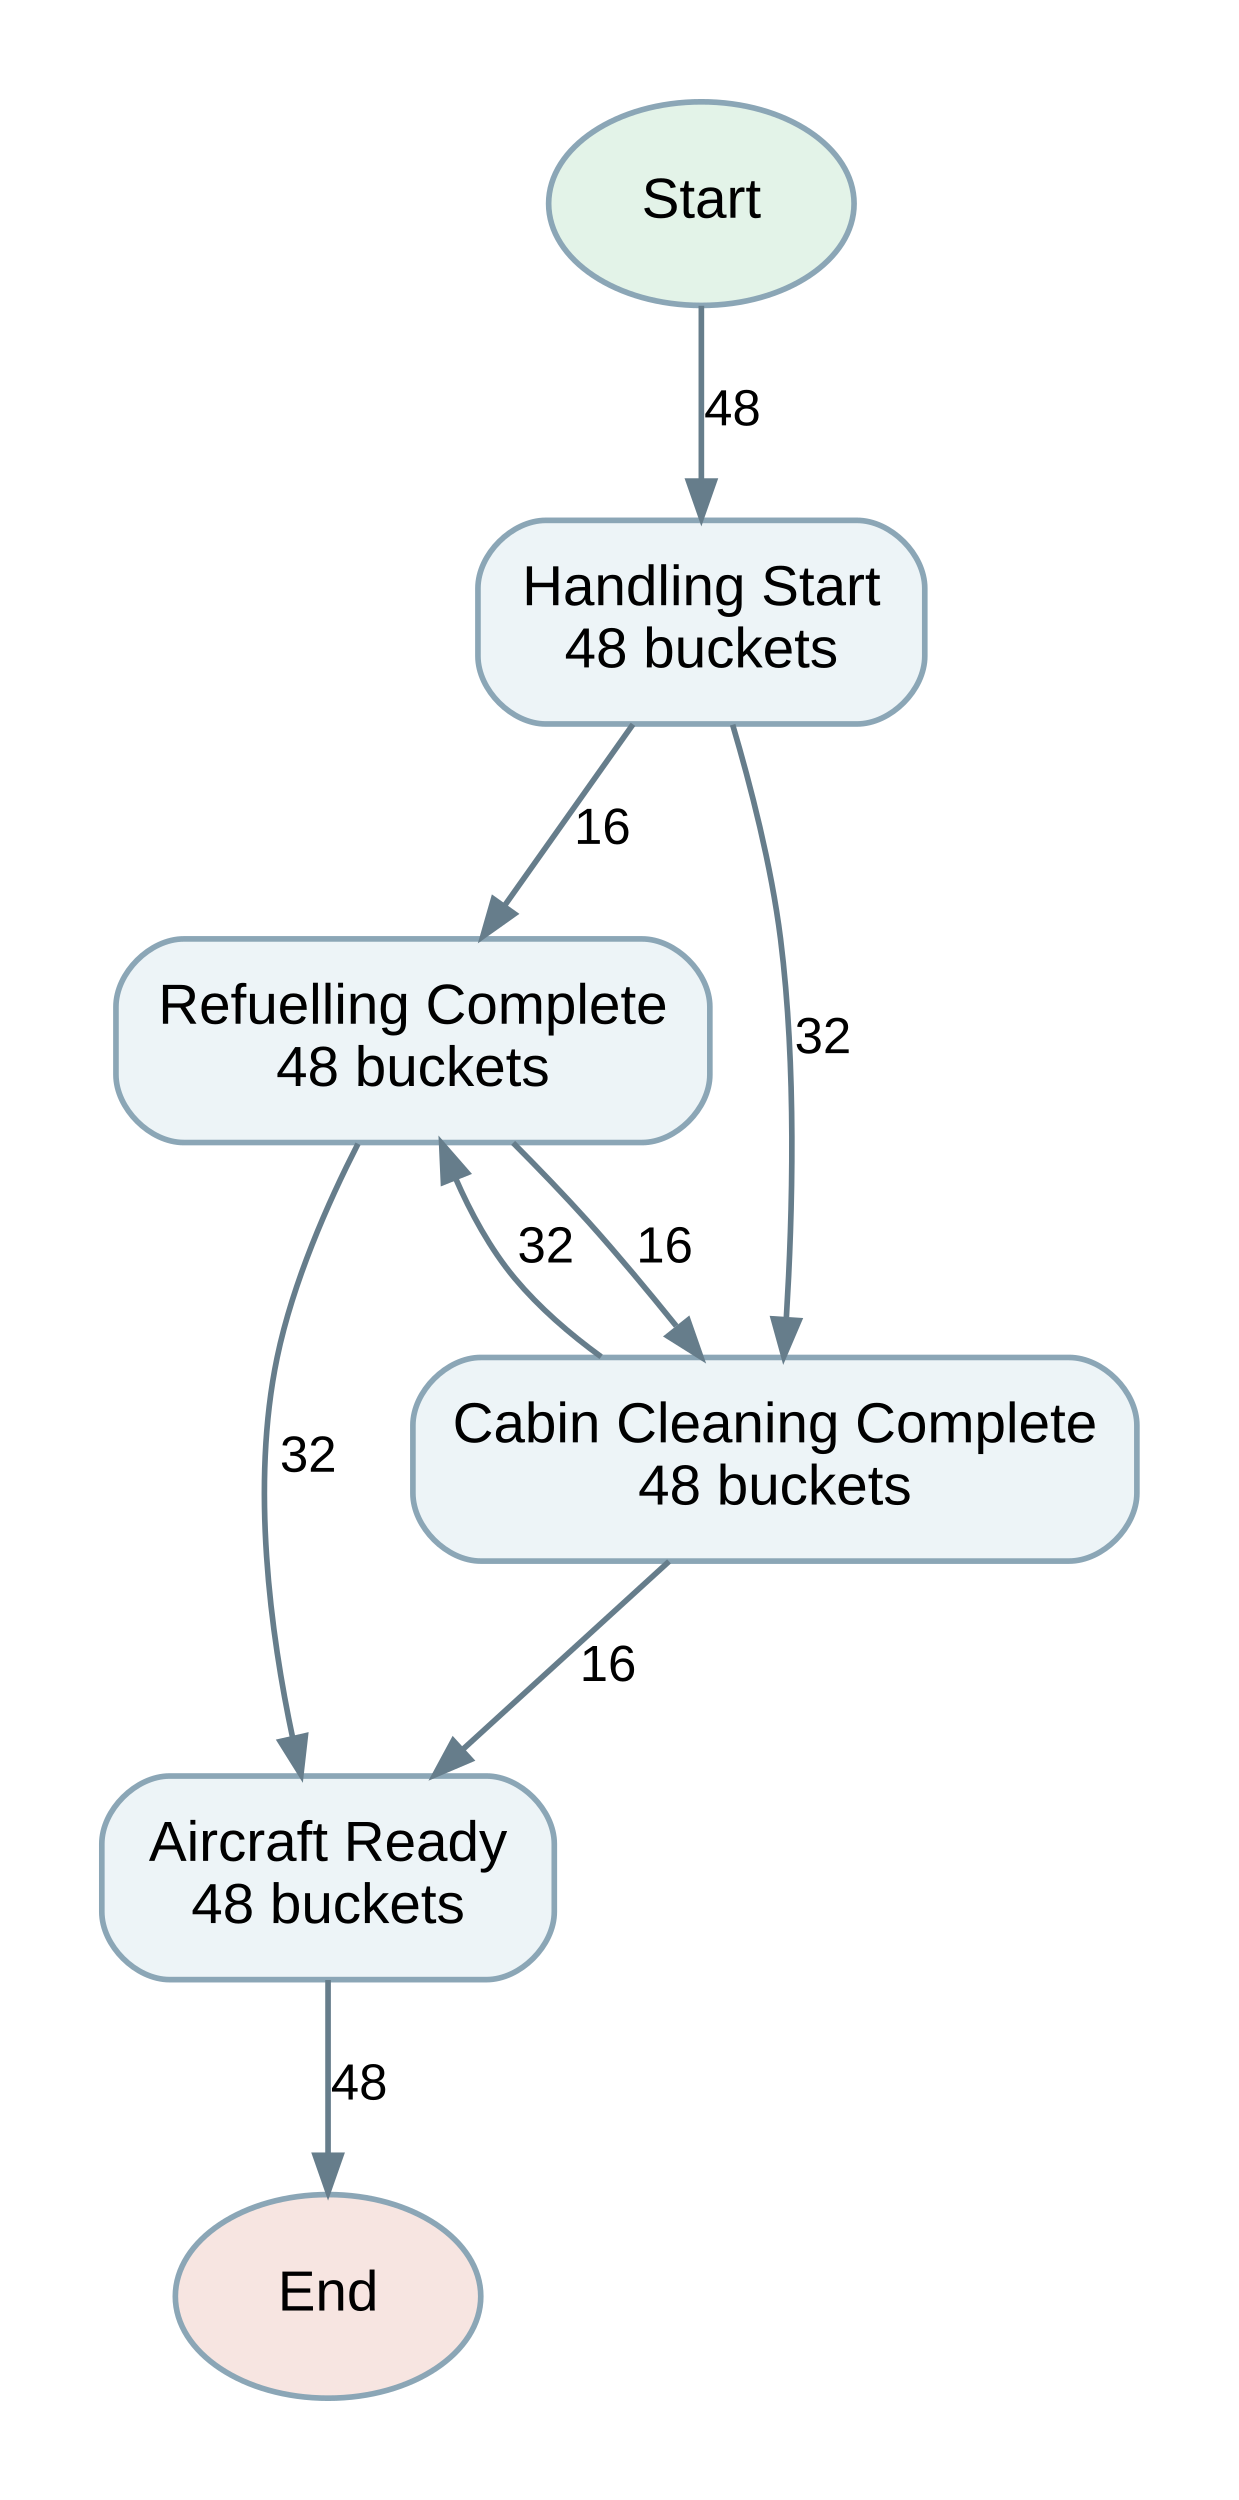
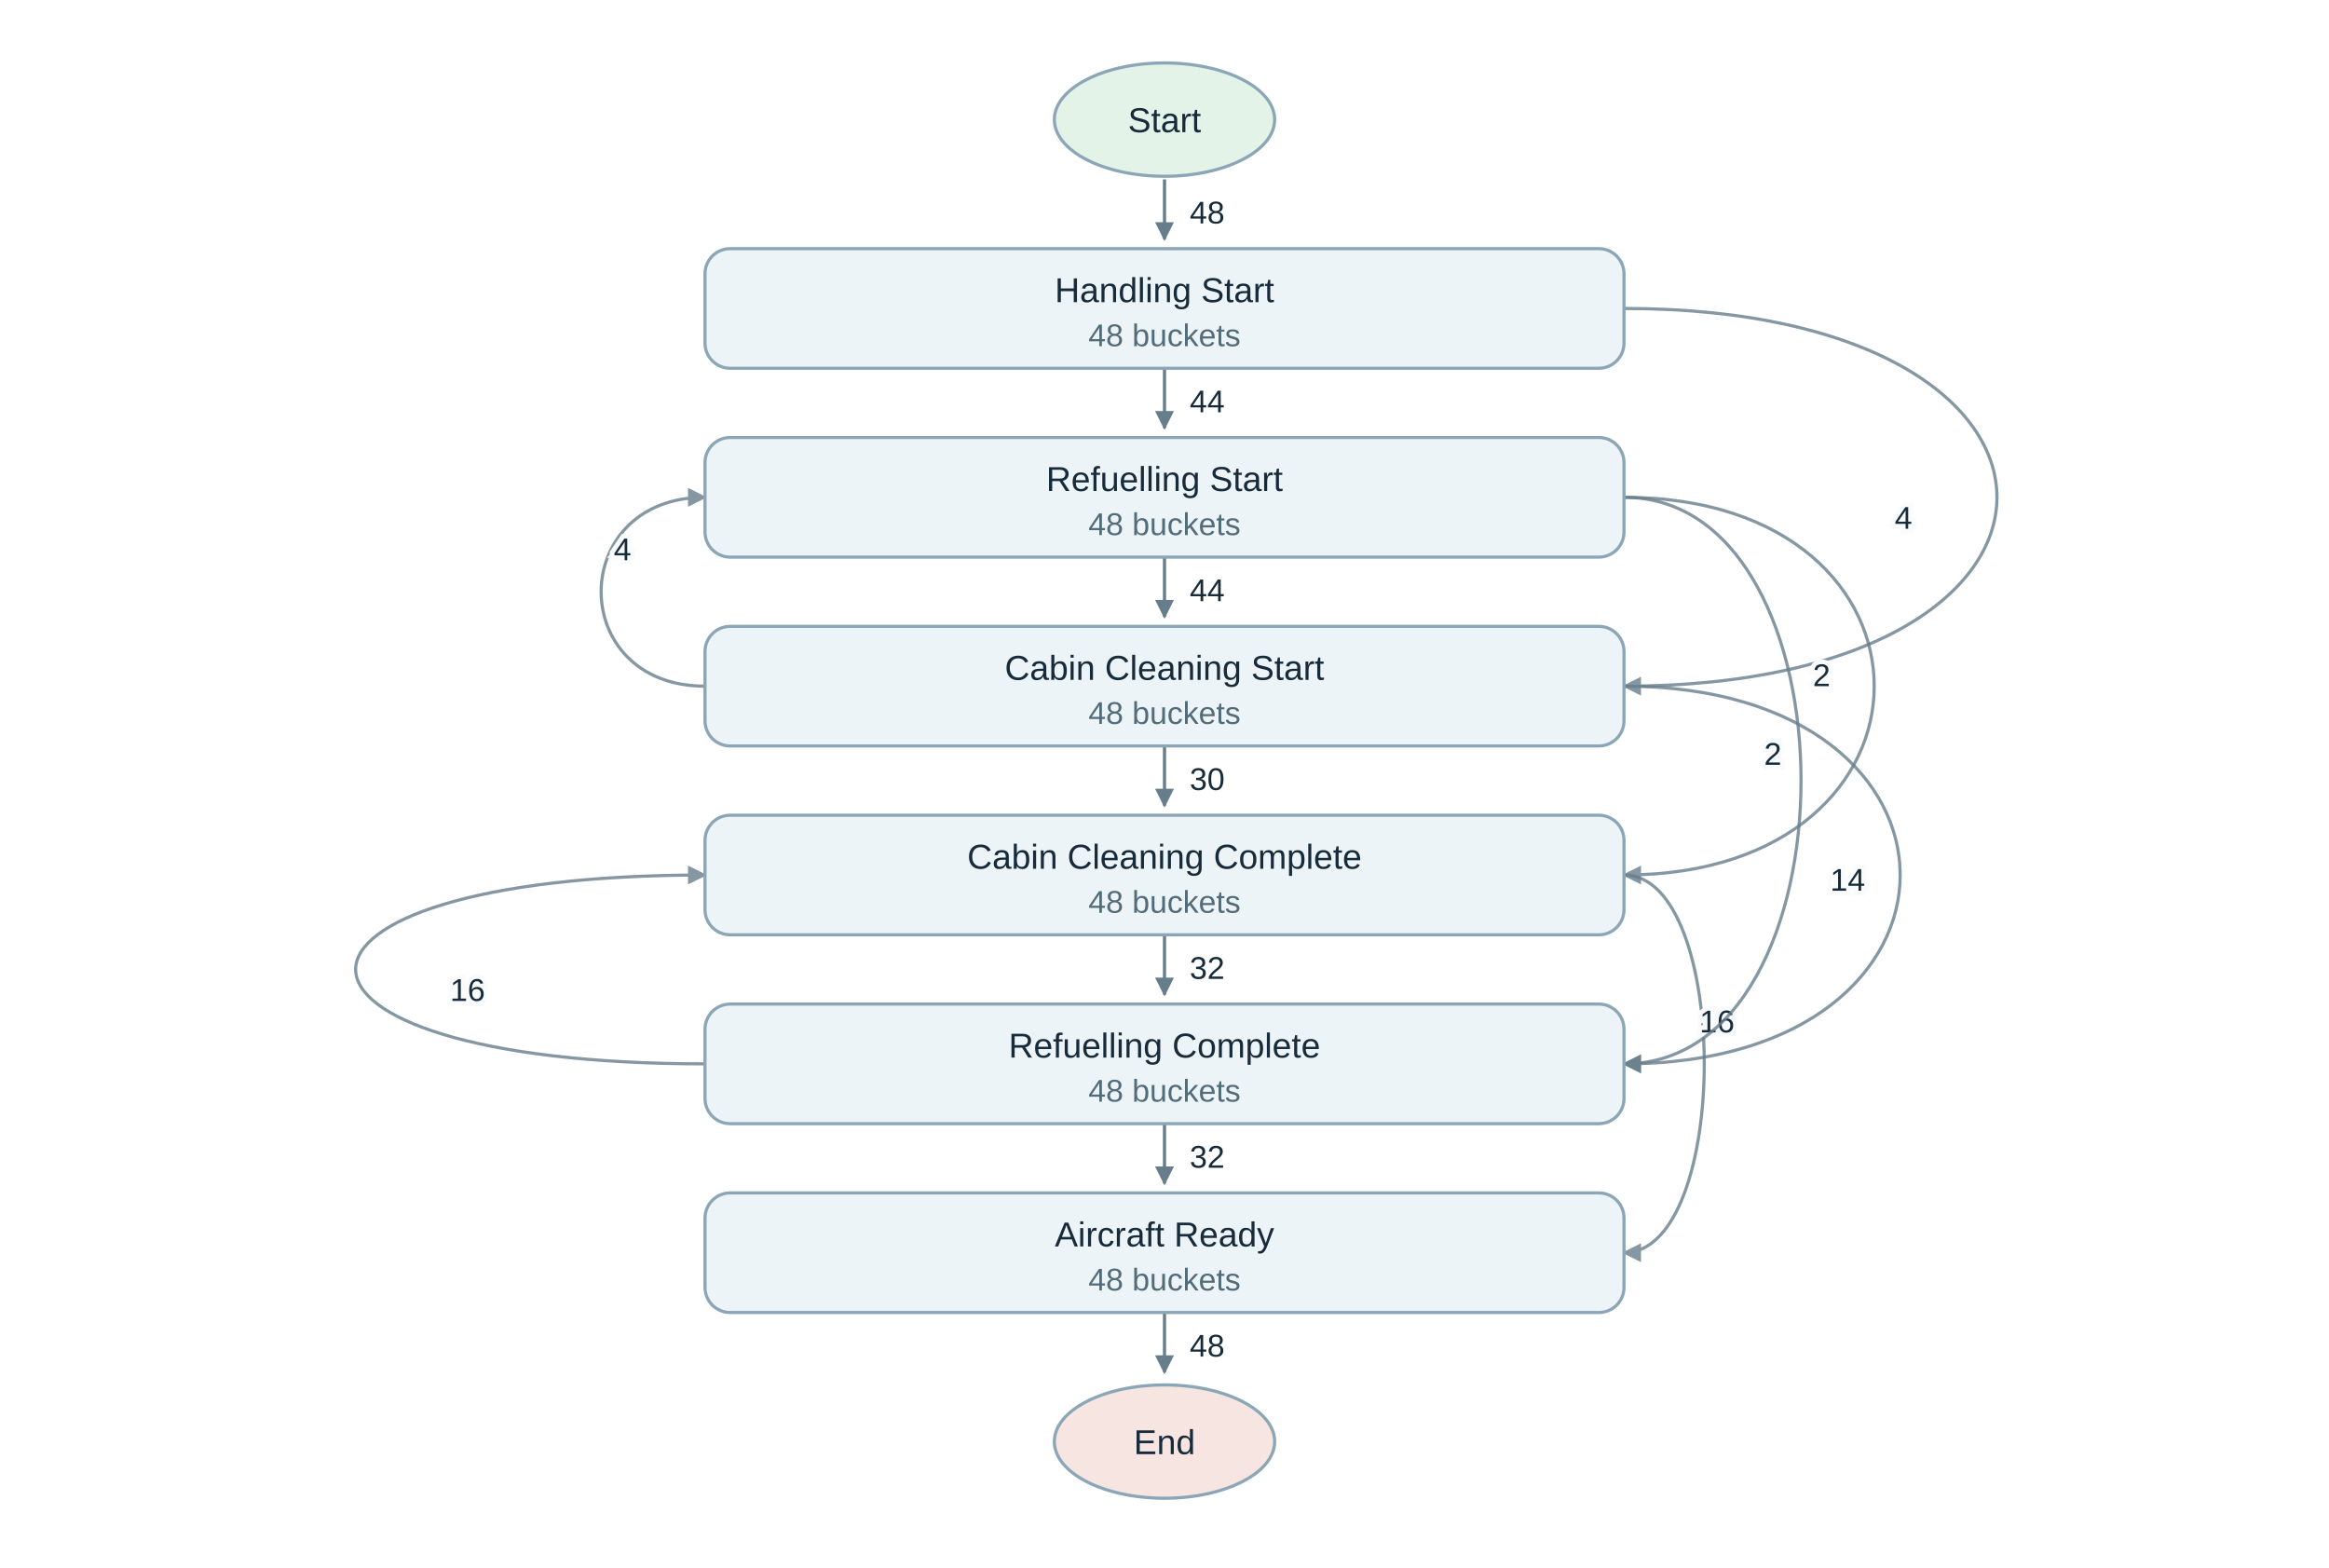
- <svg xmlns="http://www.w3.org/2000/svg" width="219pt" height="442pt" viewBox="0.00 0.00 219.00 442.00">
-   <g id="graph0" class="graph" transform="scale(1 1) rotate(0) translate(18 424)">
-     <g id="node1" class="node">
-       <ellipse fill="#e3f3e8" stroke="#8ba6b6" cx="106" cy="-388" rx="27" ry="18" />
-       <text text-anchor="middle" x="106" y="-385.5" font-family="Arial" font-size="10.00">Start</text>
-     </g>
-     <g id="node3" class="node">
-       <path fill="#edf4f7" stroke="#8ba6b6" d="M133.5,-332C133.5,-332 78.5,-332 78.5,-332 72.5,-332 66.5,-326 66.5,-320 66.5,-320 66.5,-308 66.5,-308 66.5,-302 72.5,-296 78.5,-296 78.5,-296 133.5,-296 133.5,-296 139.5,-296 145.5,-302 145.5,-308 145.5,-308 145.5,-320 145.5,-320 145.5,-326 139.5,-332 133.5,-332" />
-       <text text-anchor="middle" x="106" y="-317" font-family="Arial" font-size="10.00">Handling Start</text>
-       <text text-anchor="middle" x="106" y="-306" font-family="Arial" font-size="10.00">48 buckets</text>
-     </g>
-     <g id="edge1" class="edge">
-       <path fill="none" stroke="#667d8b" d="M106,-369.94C106,-360.75 106,-349.25 106,-339.16" />
-       <polygon fill="#667d8b" stroke="#667d8b" points="108.28,-338.94 106,-332.44 103.73,-338.94 108.28,-338.94" />
-       <text text-anchor="middle" x="111.5" y="-348.8" font-family="Arial" font-size="9.00">48</text>
-     </g>
-     <g id="node2" class="node">
-       <ellipse fill="#f7e5e1" stroke="#8ba6b6" cx="40" cy="-18" rx="27" ry="18" />
-       <text text-anchor="middle" x="40" y="-15.5" font-family="Arial" font-size="10.00">End</text>
-     </g>
-     <g id="node4" class="node">
-       <path fill="#edf4f7" stroke="#8ba6b6" d="M95.5,-258C95.5,-258 14.5,-258 14.5,-258 8.5,-258 2.5,-252 2.5,-246 2.5,-246 2.5,-234 2.5,-234 2.5,-228 8.5,-222 14.5,-222 14.5,-222 95.5,-222 95.5,-222 101.5,-222 107.5,-228 107.5,-234 107.5,-234 107.5,-246 107.5,-246 107.5,-252 101.5,-258 95.5,-258" />
-       <text text-anchor="middle" x="55" y="-243" font-family="Arial" font-size="10.00">Refuelling Complete</text>
-       <text text-anchor="middle" x="55" y="-232" font-family="Arial" font-size="10.00">48 buckets</text>
-     </g>
-     <g id="edge5" class="edge">
-       <path fill="none" stroke="#667d8b" d="M93.91,-295.94C87.15,-286.39 78.64,-274.37 71.29,-264" />
-       <polygon fill="#667d8b" stroke="#667d8b" points="72.97,-262.43 67.35,-258.44 69.25,-265.06 72.97,-262.43" />
-       <text text-anchor="middle" x="88.5" y="-274.8" font-family="Arial" font-size="9.00">16</text>
-     </g>
-     <g id="node5" class="node">
-       <path fill="#edf4f7" stroke="#8ba6b6" d="M171,-184C171,-184 67,-184 67,-184 61,-184 55,-178 55,-172 55,-172 55,-160 55,-160 55,-154 61,-148 67,-148 67,-148 171,-148 171,-148 177,-148 183,-154 183,-160 183,-160 183,-172 183,-172 183,-178 177,-184 171,-184" />
-       <text text-anchor="middle" x="119" y="-169" font-family="Arial" font-size="10.00">Cabin Cleaning Complete</text>
-       <text text-anchor="middle" x="119" y="-158" font-family="Arial" font-size="10.00">48 buckets</text>
-     </g>
-     <g id="edge4" class="edge">
-       <path fill="none" stroke="#667d8b" d="M111.53,-295.87C114.71,-285.12 118.38,-270.91 120,-258 122.83,-235.44 122.16,-209.49 121.03,-191.09" />
-       <polygon fill="#667d8b" stroke="#667d8b" points="123.27,-190.52 120.57,-184.19 118.74,-190.82 123.27,-190.52" />
-       <text text-anchor="middle" x="127.5" y="-237.8" font-family="Arial" font-size="9.00">32</text>
-     </g>
-     <g id="edge7" class="edge">
-       <path fill="none" stroke="#667d8b" d="M72.72,-221.94C77.15,-217.49 81.83,-212.64 86,-208 91.23,-202.17 96.66,-195.64 101.57,-189.55" />
-       <polygon fill="#667d8b" stroke="#667d8b" points="103.64,-190.6 105.91,-184.1 100.08,-187.76 103.64,-190.6" />
-       <text text-anchor="middle" x="99.5" y="-200.8" font-family="Arial" font-size="9.00">16</text>
-     </g>
-     <g id="node6" class="node">
-       <path fill="#edf4f7" stroke="#8ba6b6" d="M68,-110C68,-110 12,-110 12,-110 6,-110 0,-104 0,-98 0,-98 0,-86 0,-86 0,-80 6,-74 12,-74 12,-74 68,-74 68,-74 74,-74 80,-80 80,-86 80,-86 80,-98 80,-98 80,-104 74,-110 68,-110" />
-       <text text-anchor="middle" x="40" y="-95" font-family="Arial" font-size="10.00">Aircraft Ready</text>
-       <text text-anchor="middle" x="40" y="-84" font-family="Arial" font-size="10.00">48 buckets</text>
-     </g>
-     <g id="edge6" class="edge">
-       <path fill="none" stroke="#667d8b" d="M45.29,-221.78C39.91,-211.23 33.77,-197.26 31,-184 26.29,-161.44 29.82,-135.2 33.75,-116.71" />
-       <polygon fill="#667d8b" stroke="#667d8b" points="35.99,-117.12 35.21,-110.27 31.56,-116.11 35.99,-117.12" />
-       <text text-anchor="middle" x="36.5" y="-163.8" font-family="Arial" font-size="9.00">32</text>
-     </g>
-     <g id="edge3" class="edge">
-       <path fill="none" stroke="#667d8b" d="M88.28,-184.12C82.72,-188.16 77.32,-192.83 73,-198 68.67,-203.19 65.2,-209.59 62.51,-215.77" />
-       <polygon fill="#667d8b" stroke="#667d8b" points="60.39,-214.96 60.08,-221.84 64.61,-216.65 60.39,-214.96" />
-       <text text-anchor="middle" x="78.5" y="-200.8" font-family="Arial" font-size="9.00">32</text>
-     </g>
-     <g id="edge2" class="edge">
-       <path fill="none" stroke="#667d8b" d="M100.28,-147.94C89.34,-137.97 75.43,-125.29 63.73,-114.62" />
-       <polygon fill="#667d8b" stroke="#667d8b" points="65.2,-112.89 58.86,-110.19 62.13,-116.25 65.2,-112.89" />
-       <text text-anchor="middle" x="89.5" y="-126.8" font-family="Arial" font-size="9.00">16</text>
-     </g>
-     <g id="edge8" class="edge">
-       <path fill="none" stroke="#667d8b" d="M40,-73.94C40,-64.75 40,-53.25 40,-43.16" />
-       <polygon fill="#667d8b" stroke="#667d8b" points="42.28,-42.94 40,-36.44 37.73,-42.94 42.28,-42.94" />
-       <text text-anchor="middle" x="45.5" y="-52.8" font-family="Arial" font-size="9.00">48</text>
-     </g>
-   </g>
+ <svg xmlns="http://www.w3.org/2000/svg" viewBox="0 0 740 498" font-family="Arial,sans-serif" fill="#172b3b">
+   <defs>
+     <marker id="arr" viewBox="0 0 10 10" refX="9" refY="5" markerWidth="6" markerHeight="6" orient="auto">
+       <path d="M0 0 L10 5 L0 10z" fill="#667d8b" />
+     </marker>
+   </defs>
+   <path d="M370,57 V76" marker-end="url(#arr)" stroke="#667d8b" fill="none" />
+   <text x="378" y="71" font-size="10">48</text>
+   <path d="M370,117 V136" marker-end="url(#arr)" stroke="#667d8b" fill="none" />
+   <text x="378" y="131" font-size="10">44</text>
+   <path d="M370,177 V196" marker-end="url(#arr)" stroke="#667d8b" fill="none" />
+   <text x="378" y="191" font-size="10">44</text>
+   <path d="M516,218 C633,218 633,338 516,338" marker-end="url(#arr)" fill="none" stroke="#667d8b" opacity=".8" />
+   <text x="581.5" y="283" font-size="10" paint-order="stroke" stroke="#f9fbfc" stroke-width="3">14</text>
+   <path d="M224,338 C76,338 76,278 224,278" marker-end="url(#arr)" fill="none" stroke="#667d8b" opacity=".8" />
+   <text x="143" y="318" font-size="10" paint-order="stroke" stroke="#f9fbfc" stroke-width="3">16</text>
+   <path d="M516,278 C550,278 550,398 516,398" marker-end="url(#arr)" fill="none" stroke="#667d8b" opacity=".8" />
+   <text x="540" y="328" font-size="10" paint-order="stroke" stroke="#f9fbfc" stroke-width="3">16</text>
+   <path d="M370,237 V256" marker-end="url(#arr)" stroke="#667d8b" fill="none" />
+   <text x="378" y="251" font-size="10">30</text>
+   <path d="M370,297 V316" marker-end="url(#arr)" stroke="#667d8b" fill="none" />
+   <text x="378" y="311" font-size="10">32</text>
+   <path d="M370,357 V376" marker-end="url(#arr)" stroke="#667d8b" fill="none" />
+   <text x="378" y="371" font-size="10">32</text>
+   <path d="M516,98 C674,98 674,218 516,218" marker-end="url(#arr)" fill="none" stroke="#667d8b" opacity=".8" />
+   <text x="602" y="168" font-size="10" paint-order="stroke" stroke="#f9fbfc" stroke-width="3">4</text>
+   <path d="M224,218 C180,218 180,158 224,158" marker-end="url(#arr)" fill="none" stroke="#667d8b" opacity=".8" />
+   <text x="195" y="178" font-size="10" paint-order="stroke" stroke="#f9fbfc" stroke-width="3">4</text>
+   <path d="M516,158 C591,158 591,338 516,338" marker-end="url(#arr)" fill="none" stroke="#667d8b" opacity=".8" />
+   <text x="560.5" y="243" font-size="10" paint-order="stroke" stroke="#f9fbfc" stroke-width="3">2</text>
+   <path d="M516,158 C622,158 622,278 516,278" marker-end="url(#arr)" fill="none" stroke="#667d8b" opacity=".8" />
+   <text x="576" y="218" font-size="10" paint-order="stroke" stroke="#f9fbfc" stroke-width="3">2</text>
+   <path d="M370,417 V436" marker-end="url(#arr)" stroke="#667d8b" fill="none" />
+   <text x="378" y="431" font-size="10">48</text>
+   <ellipse cx="370" cy="38" rx="35" ry="18" fill="#e3f3e8" stroke="#8ba6b6" />
+   <text x="370" y="42" text-anchor="middle" font-size="11">Start</text>
+   <rect x="224" y="79" width="292" height="38" rx="8" fill="#edf4f7" stroke="#8ba6b6" />
+   <text x="370" y="96" text-anchor="middle" font-size="11">Handling Start</text>
+   <text x="370" y="110" text-anchor="middle" font-size="10" fill="#526c7a">48 buckets</text>
+   <rect x="224" y="139" width="292" height="38" rx="8" fill="#edf4f7" stroke="#8ba6b6" />
+   <text x="370" y="156" text-anchor="middle" font-size="11">Refuelling Start</text>
+   <text x="370" y="170" text-anchor="middle" font-size="10" fill="#526c7a">48 buckets</text>
+   <rect x="224" y="199" width="292" height="38" rx="8" fill="#edf4f7" stroke="#8ba6b6" />
+   <text x="370" y="216" text-anchor="middle" font-size="11">Cabin Cleaning Start</text>
+   <text x="370" y="230" text-anchor="middle" font-size="10" fill="#526c7a">48 buckets</text>
+   <rect x="224" y="259" width="292" height="38" rx="8" fill="#edf4f7" stroke="#8ba6b6" />
+   <text x="370" y="276" text-anchor="middle" font-size="11">Cabin Cleaning Complete</text>
+   <text x="370" y="290" text-anchor="middle" font-size="10" fill="#526c7a">48 buckets</text>
+   <rect x="224" y="319" width="292" height="38" rx="8" fill="#edf4f7" stroke="#8ba6b6" />
+   <text x="370" y="336" text-anchor="middle" font-size="11">Refuelling Complete</text>
+   <text x="370" y="350" text-anchor="middle" font-size="10" fill="#526c7a">48 buckets</text>
+   <rect x="224" y="379" width="292" height="38" rx="8" fill="#edf4f7" stroke="#8ba6b6" />
+   <text x="370" y="396" text-anchor="middle" font-size="11">Aircraft Ready</text>
+   <text x="370" y="410" text-anchor="middle" font-size="10" fill="#526c7a">48 buckets</text>
+   <ellipse cx="370" cy="458" rx="35" ry="18" fill="#f7e5e1" stroke="#8ba6b6" />
+   <text x="370" y="462" text-anchor="middle" font-size="11">End</text>
</svg>
